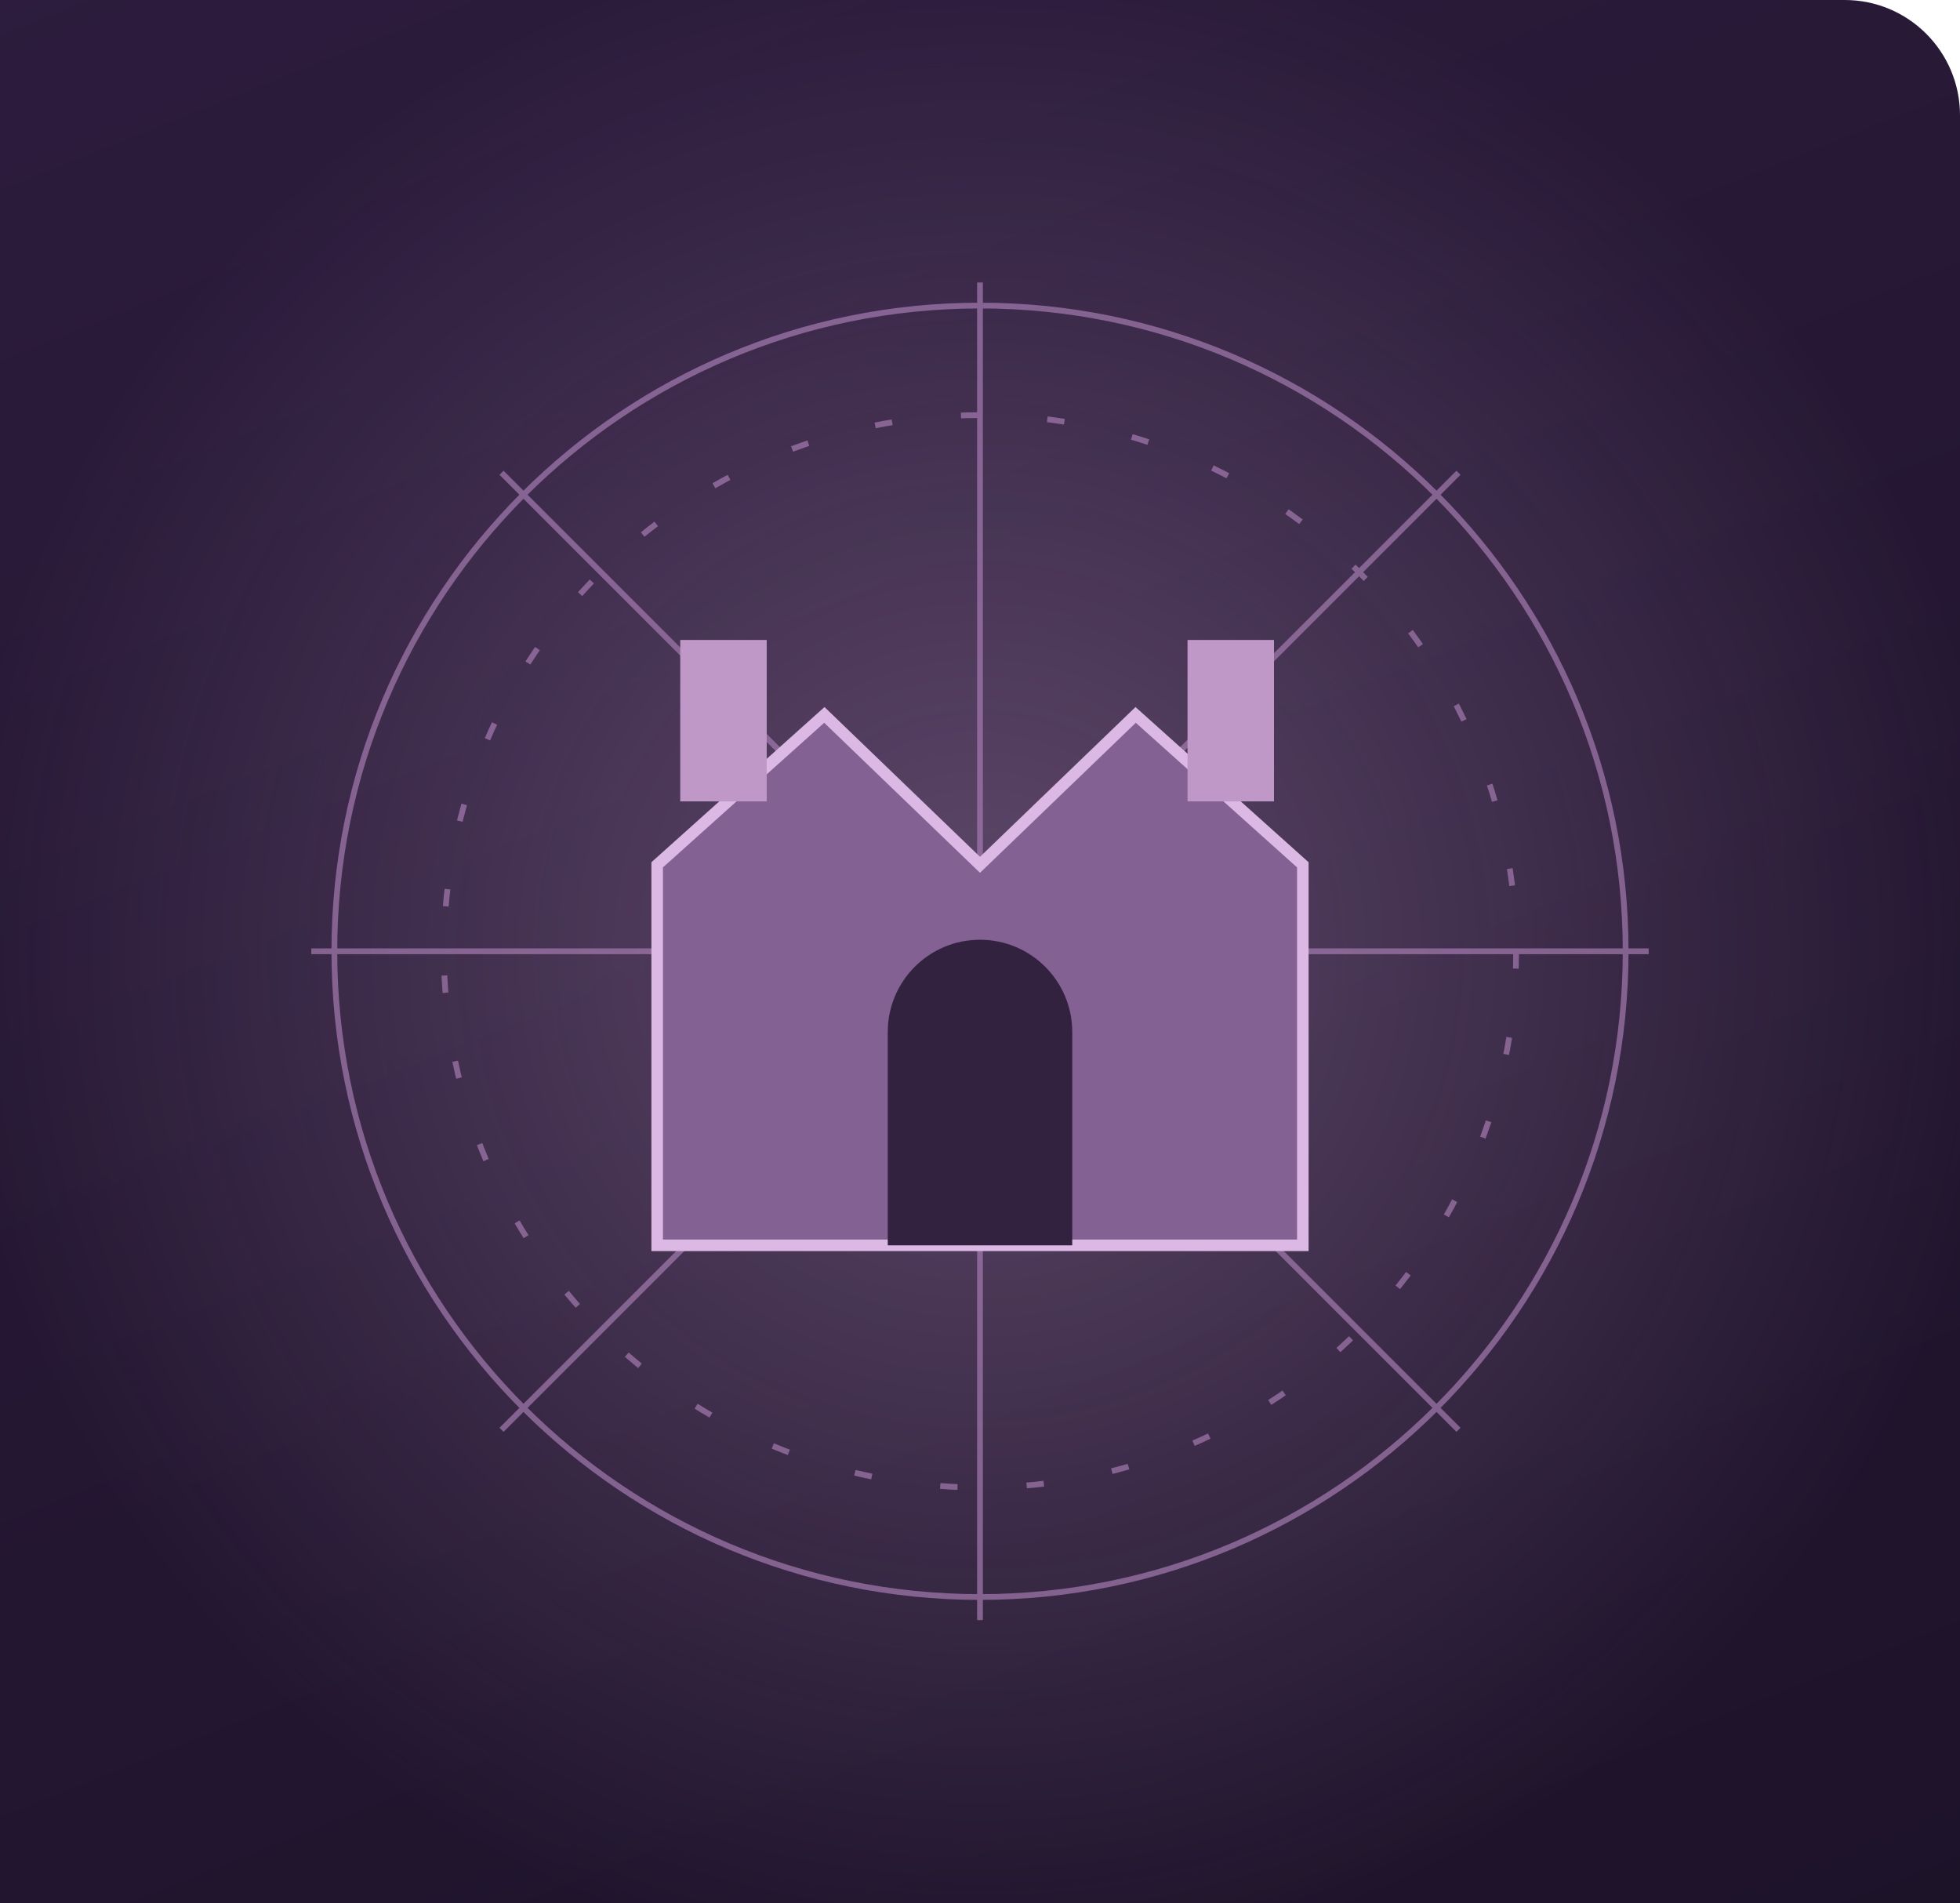
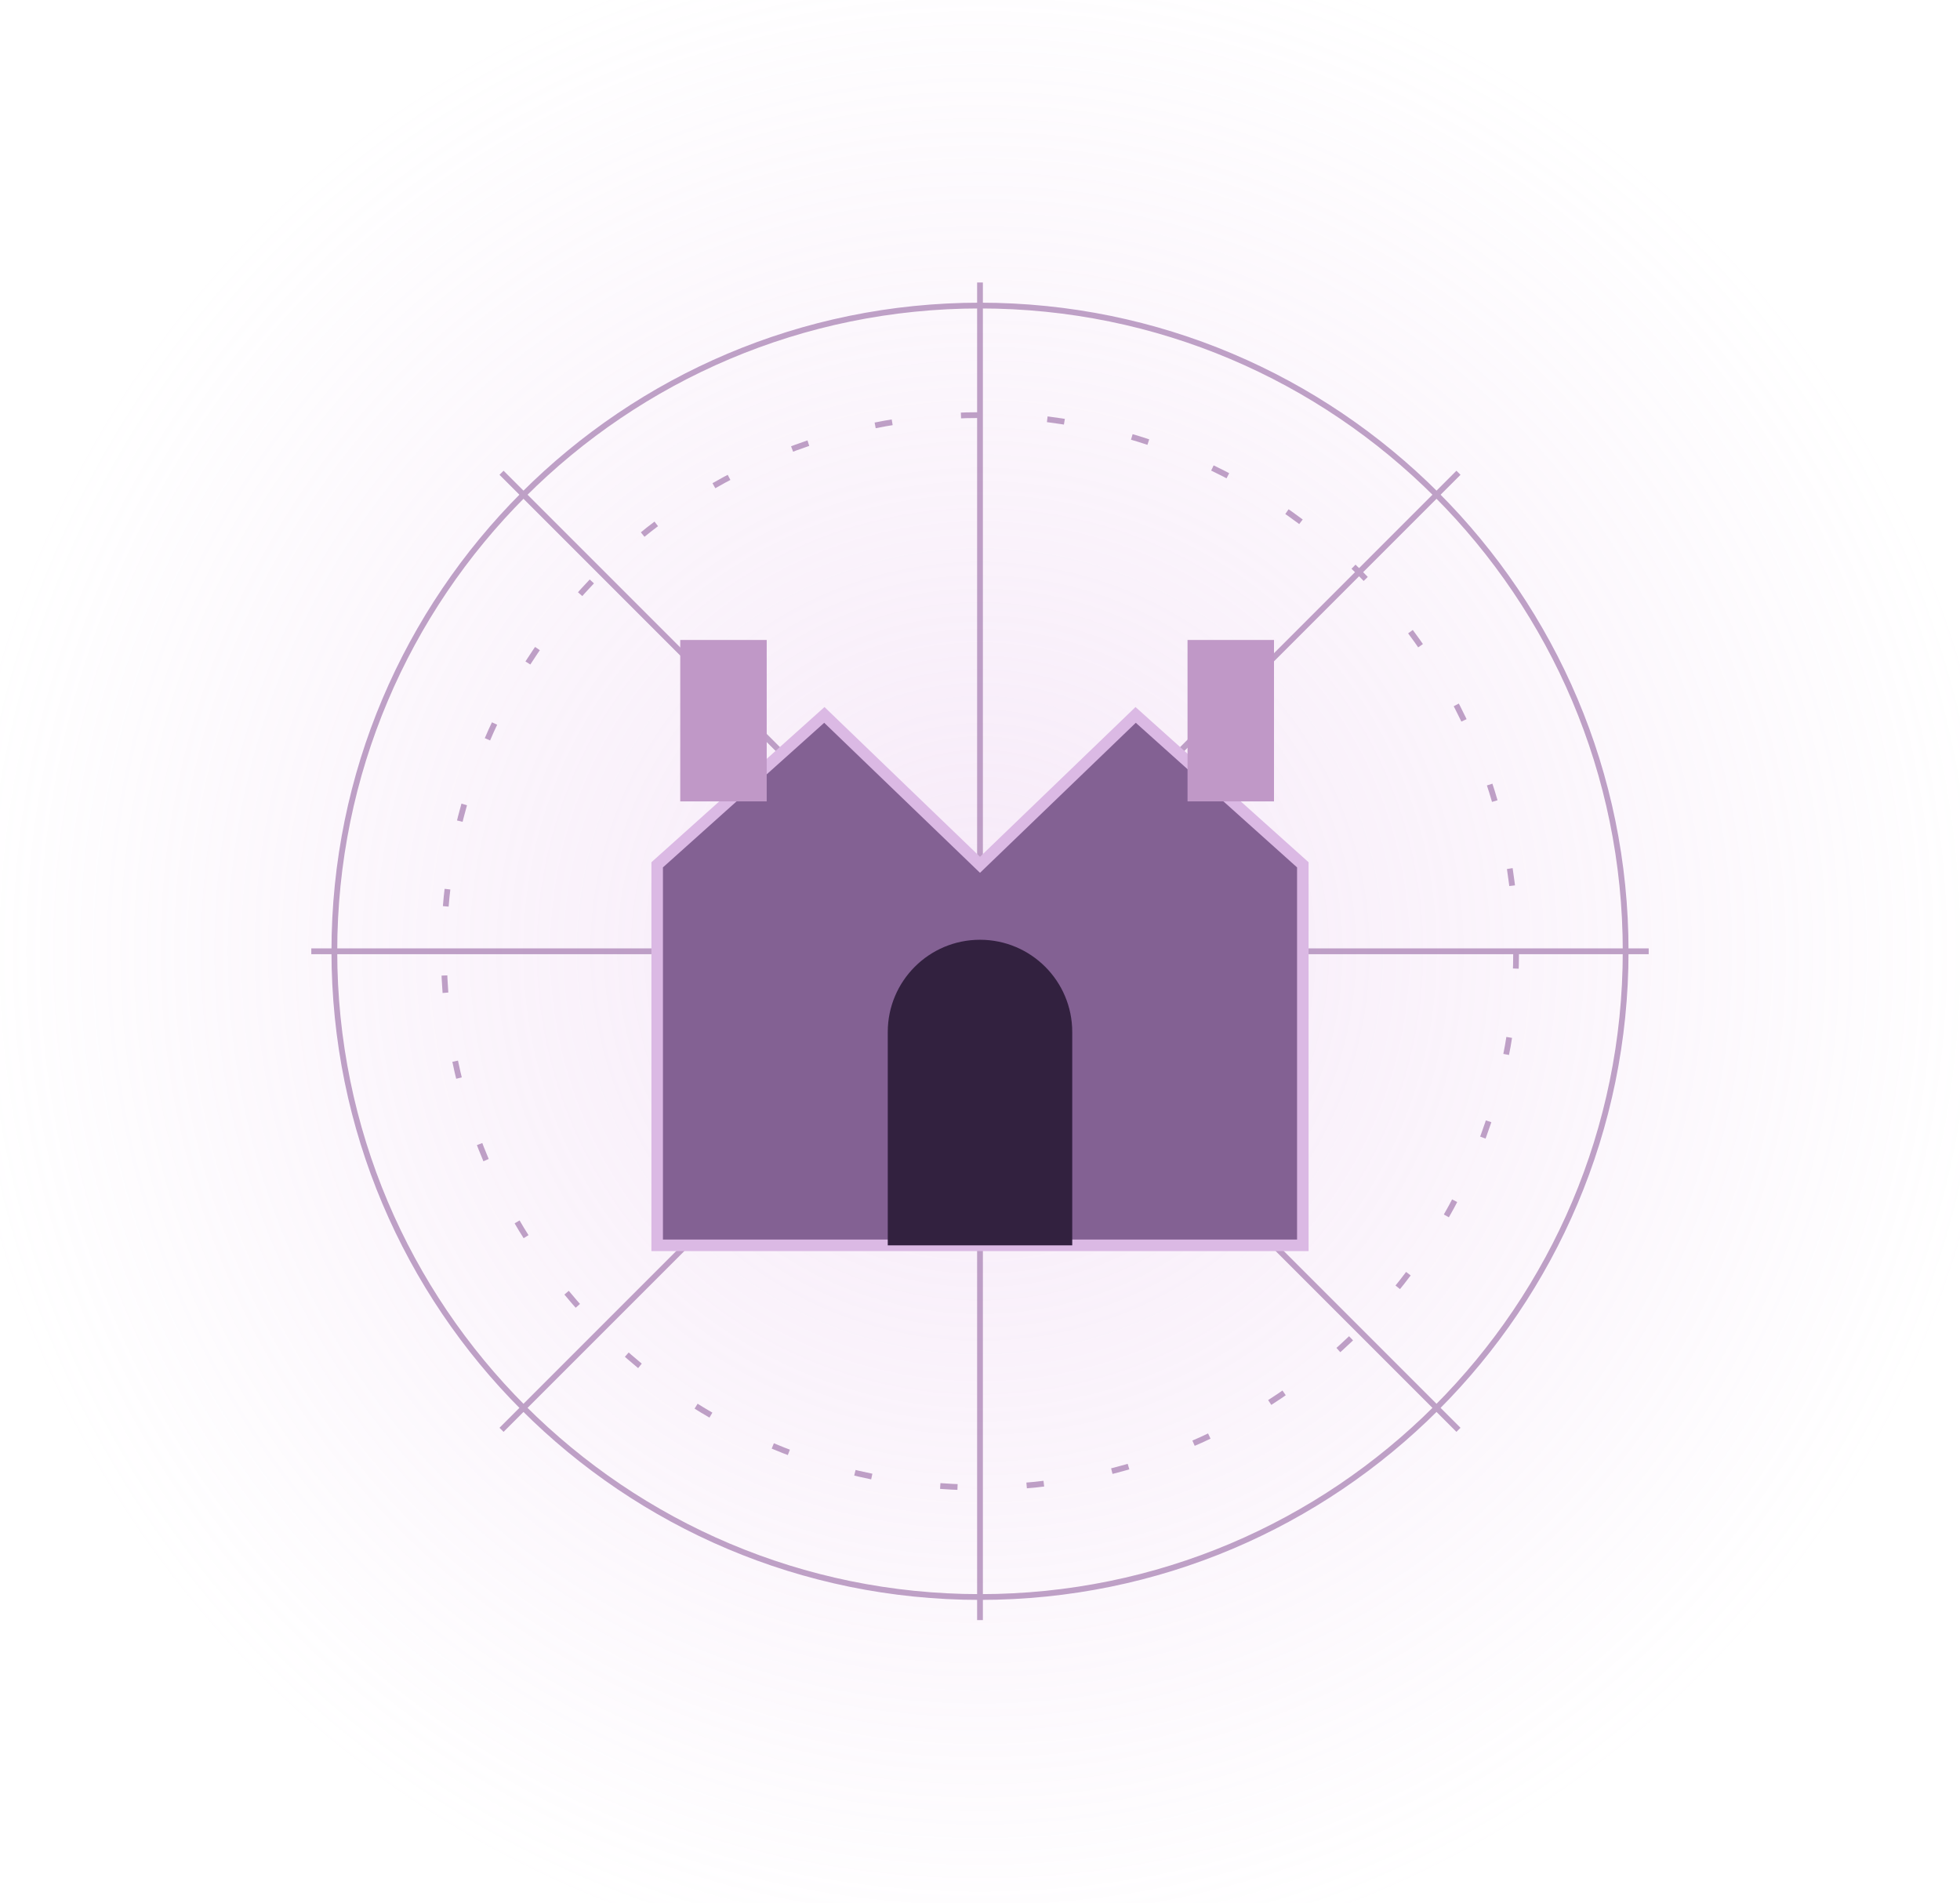
<svg xmlns="http://www.w3.org/2000/svg" viewBox="560 0 340 330" role="img" aria-labelledby="portal-title">
  <defs>
    <linearGradient id="portal-bg" x2="1" y2="1">
      <stop stop-color="#342046" />
      <stop offset="1" stop-color="#1c1228" />
    </linearGradient>
    <radialGradient id="glow">
      <stop stop-color="#e3b8e9" stop-opacity=".3" />
      <stop offset="1" stop-color="#e3b8e9" stop-opacity="0" />
    </radialGradient>
  </defs>
-   <rect width="900" height="360" rx="20" fill="url(#portal-bg)" />
  <circle cx="730" cy="165" r="180" fill="url(#glow)" />
  <g stroke="#a47aaf" fill="none" opacity=".7">
    <circle cx="730" cy="165" r="112" />
    <circle cx="730" cy="165" r="93" stroke-dasharray="3 12" />
    <path d="M614 165H846M730 49V281M647 82l166 166M647 248L813 82" />
  </g>
  <path d="M674 216V150l29-26 27 26 27-26 29 26v66Z" fill="#836193" stroke="#dbb9e4" stroke-width="2" />
  <path d="M714 216v-37a16 16 0 0 1 32 0v37" fill="#32213f" />
  <path d="M678 111h15v28h-15m88-28h15v28h-15" fill="#c098c7" />
-   <g fill="#f0e4f3" font-family="Arial,sans-serif">
-     <text x="44" y="65" fill="#d39abf" font-size="13" letter-spacing="4">TOWNS &amp; KINGDOMS</text>
-     <text x="42" y="125" font-size="37" font-weight="700">A new home for the wiki.</text>
-     <text x="44" y="164" fill="#d3bedf" font-size="18">Recipes. Automation. Adventures.</text>
-     <rect x="44" y="202" width="243" height="54" rx="9" fill="#814c70" />
-     <text x="65" y="236" font-size="17" font-weight="700">ENTER THE HANDBOOK →</text>
-     <text x="44" y="299" fill="#baa1c8" font-size="14">T&amp;K3 player guides · T&amp;K2 archive</text>
-   </g>
</svg>
